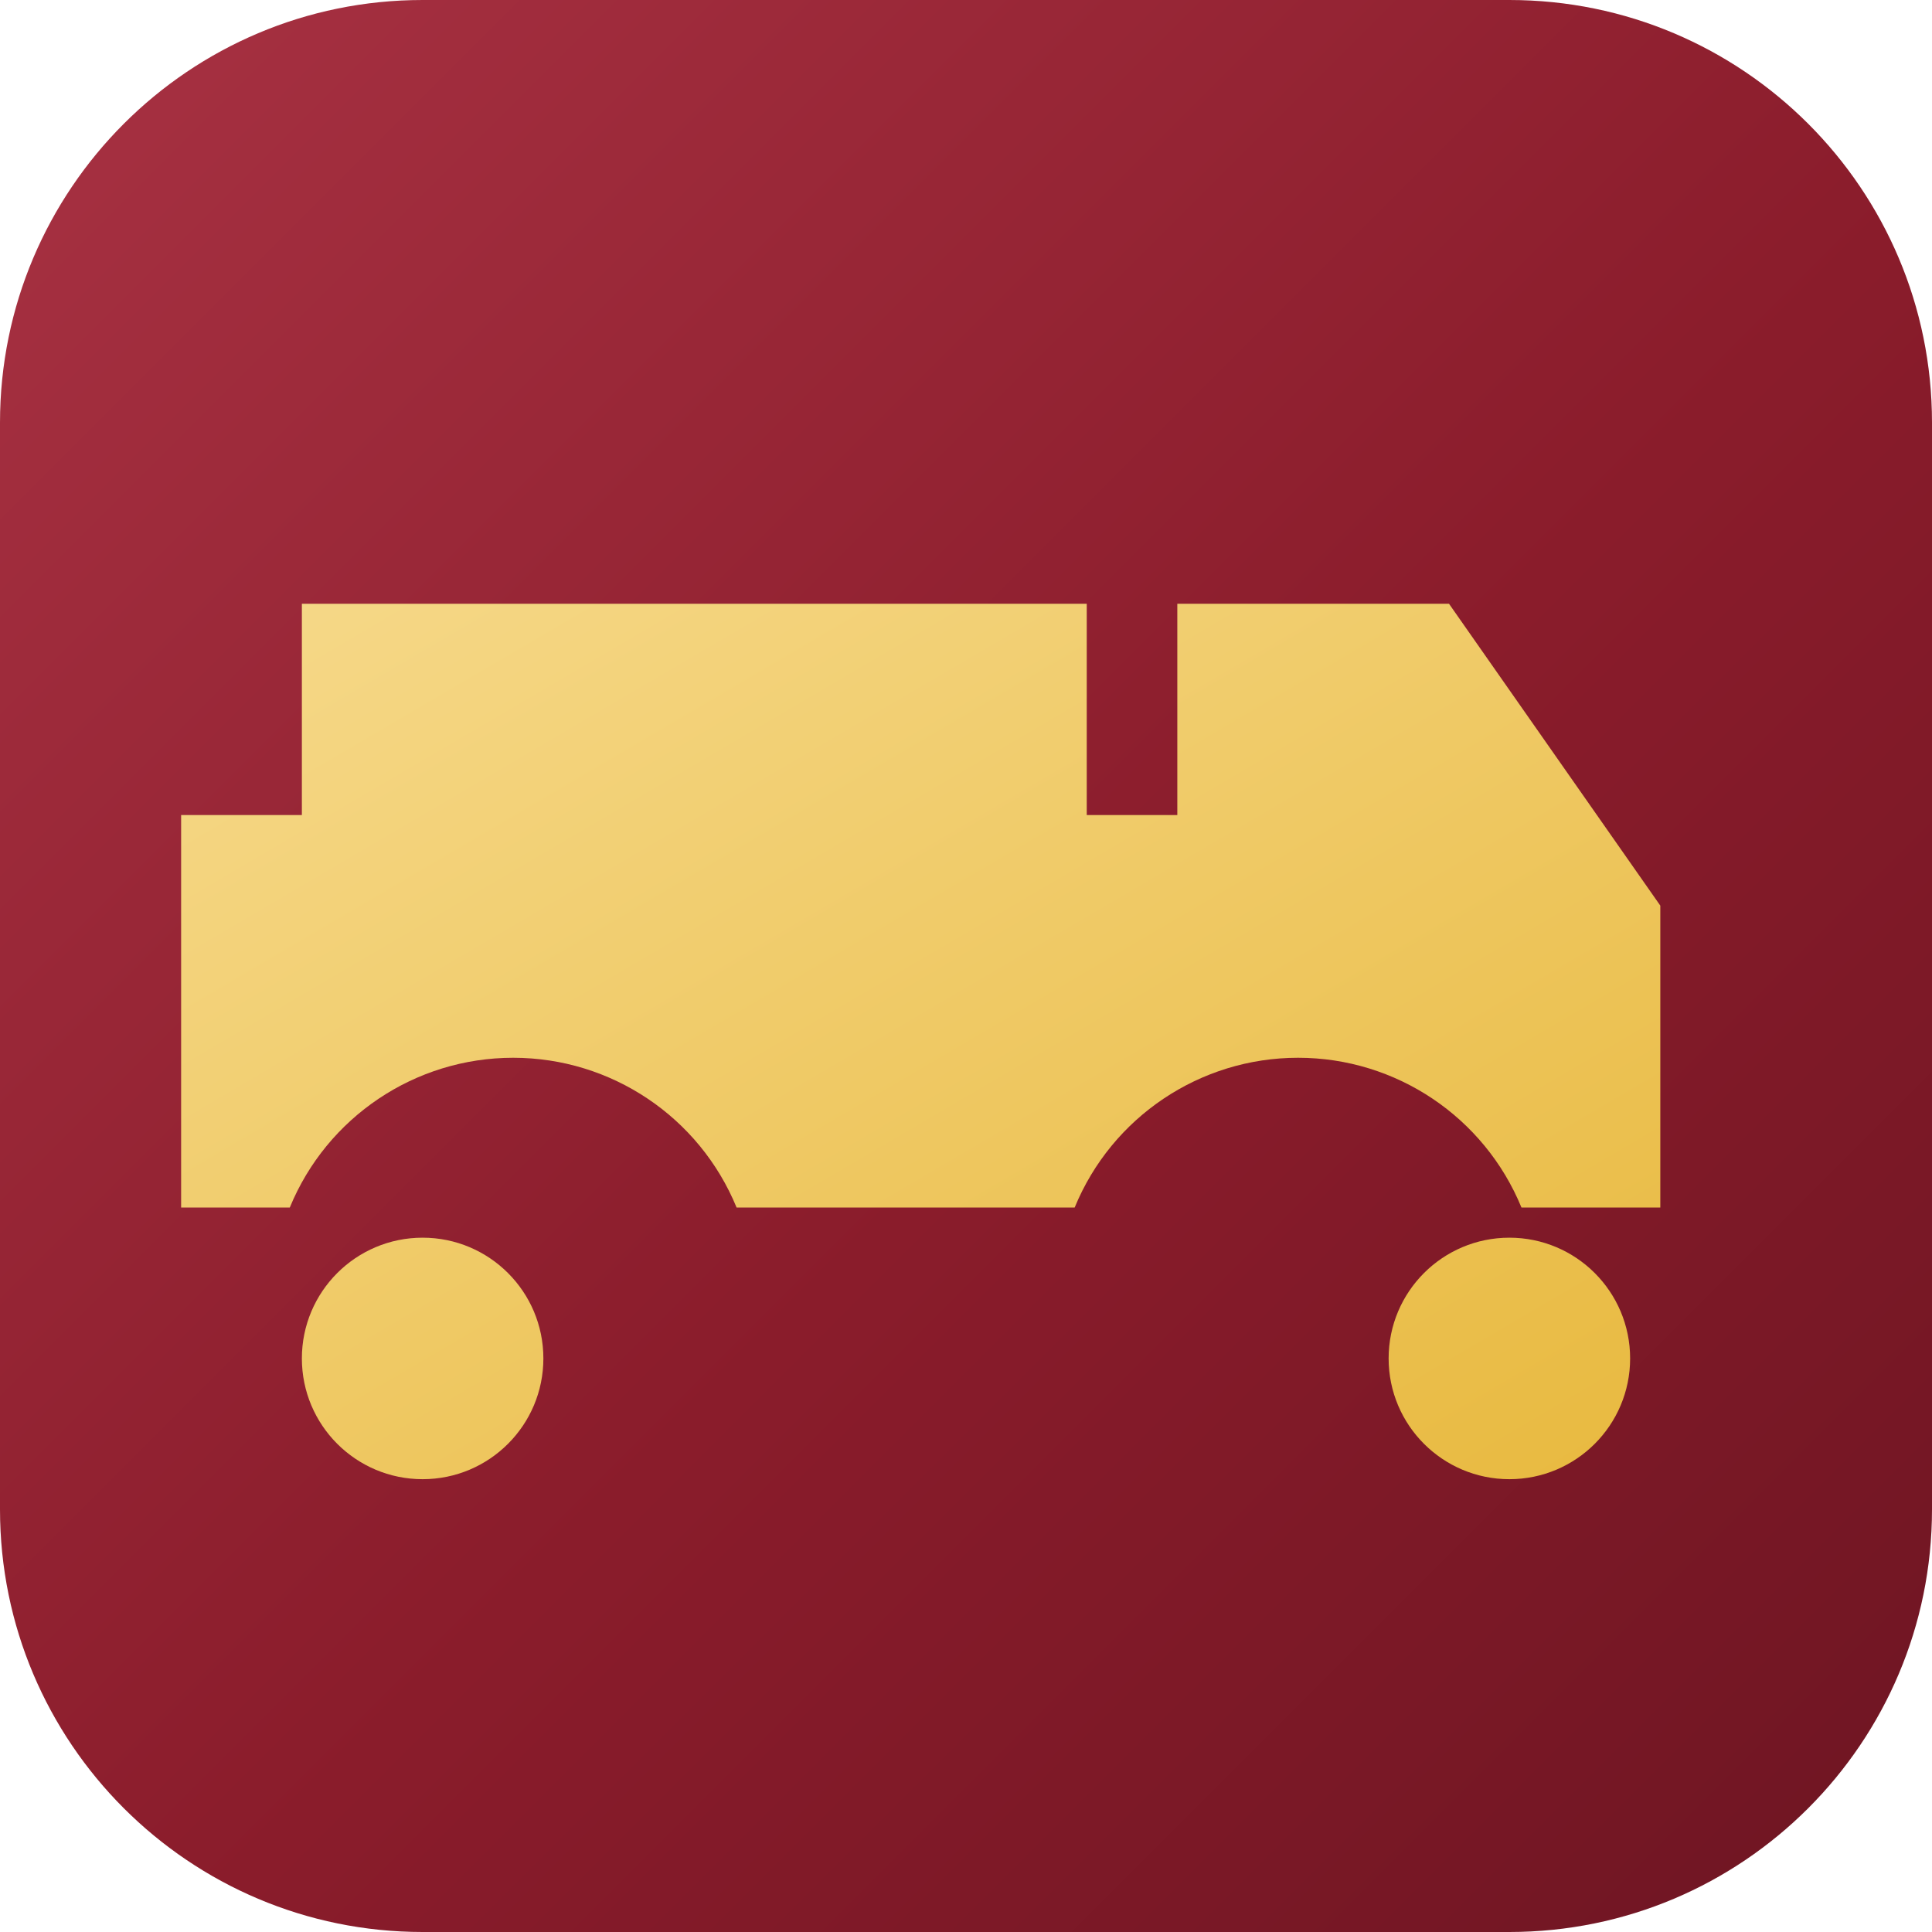
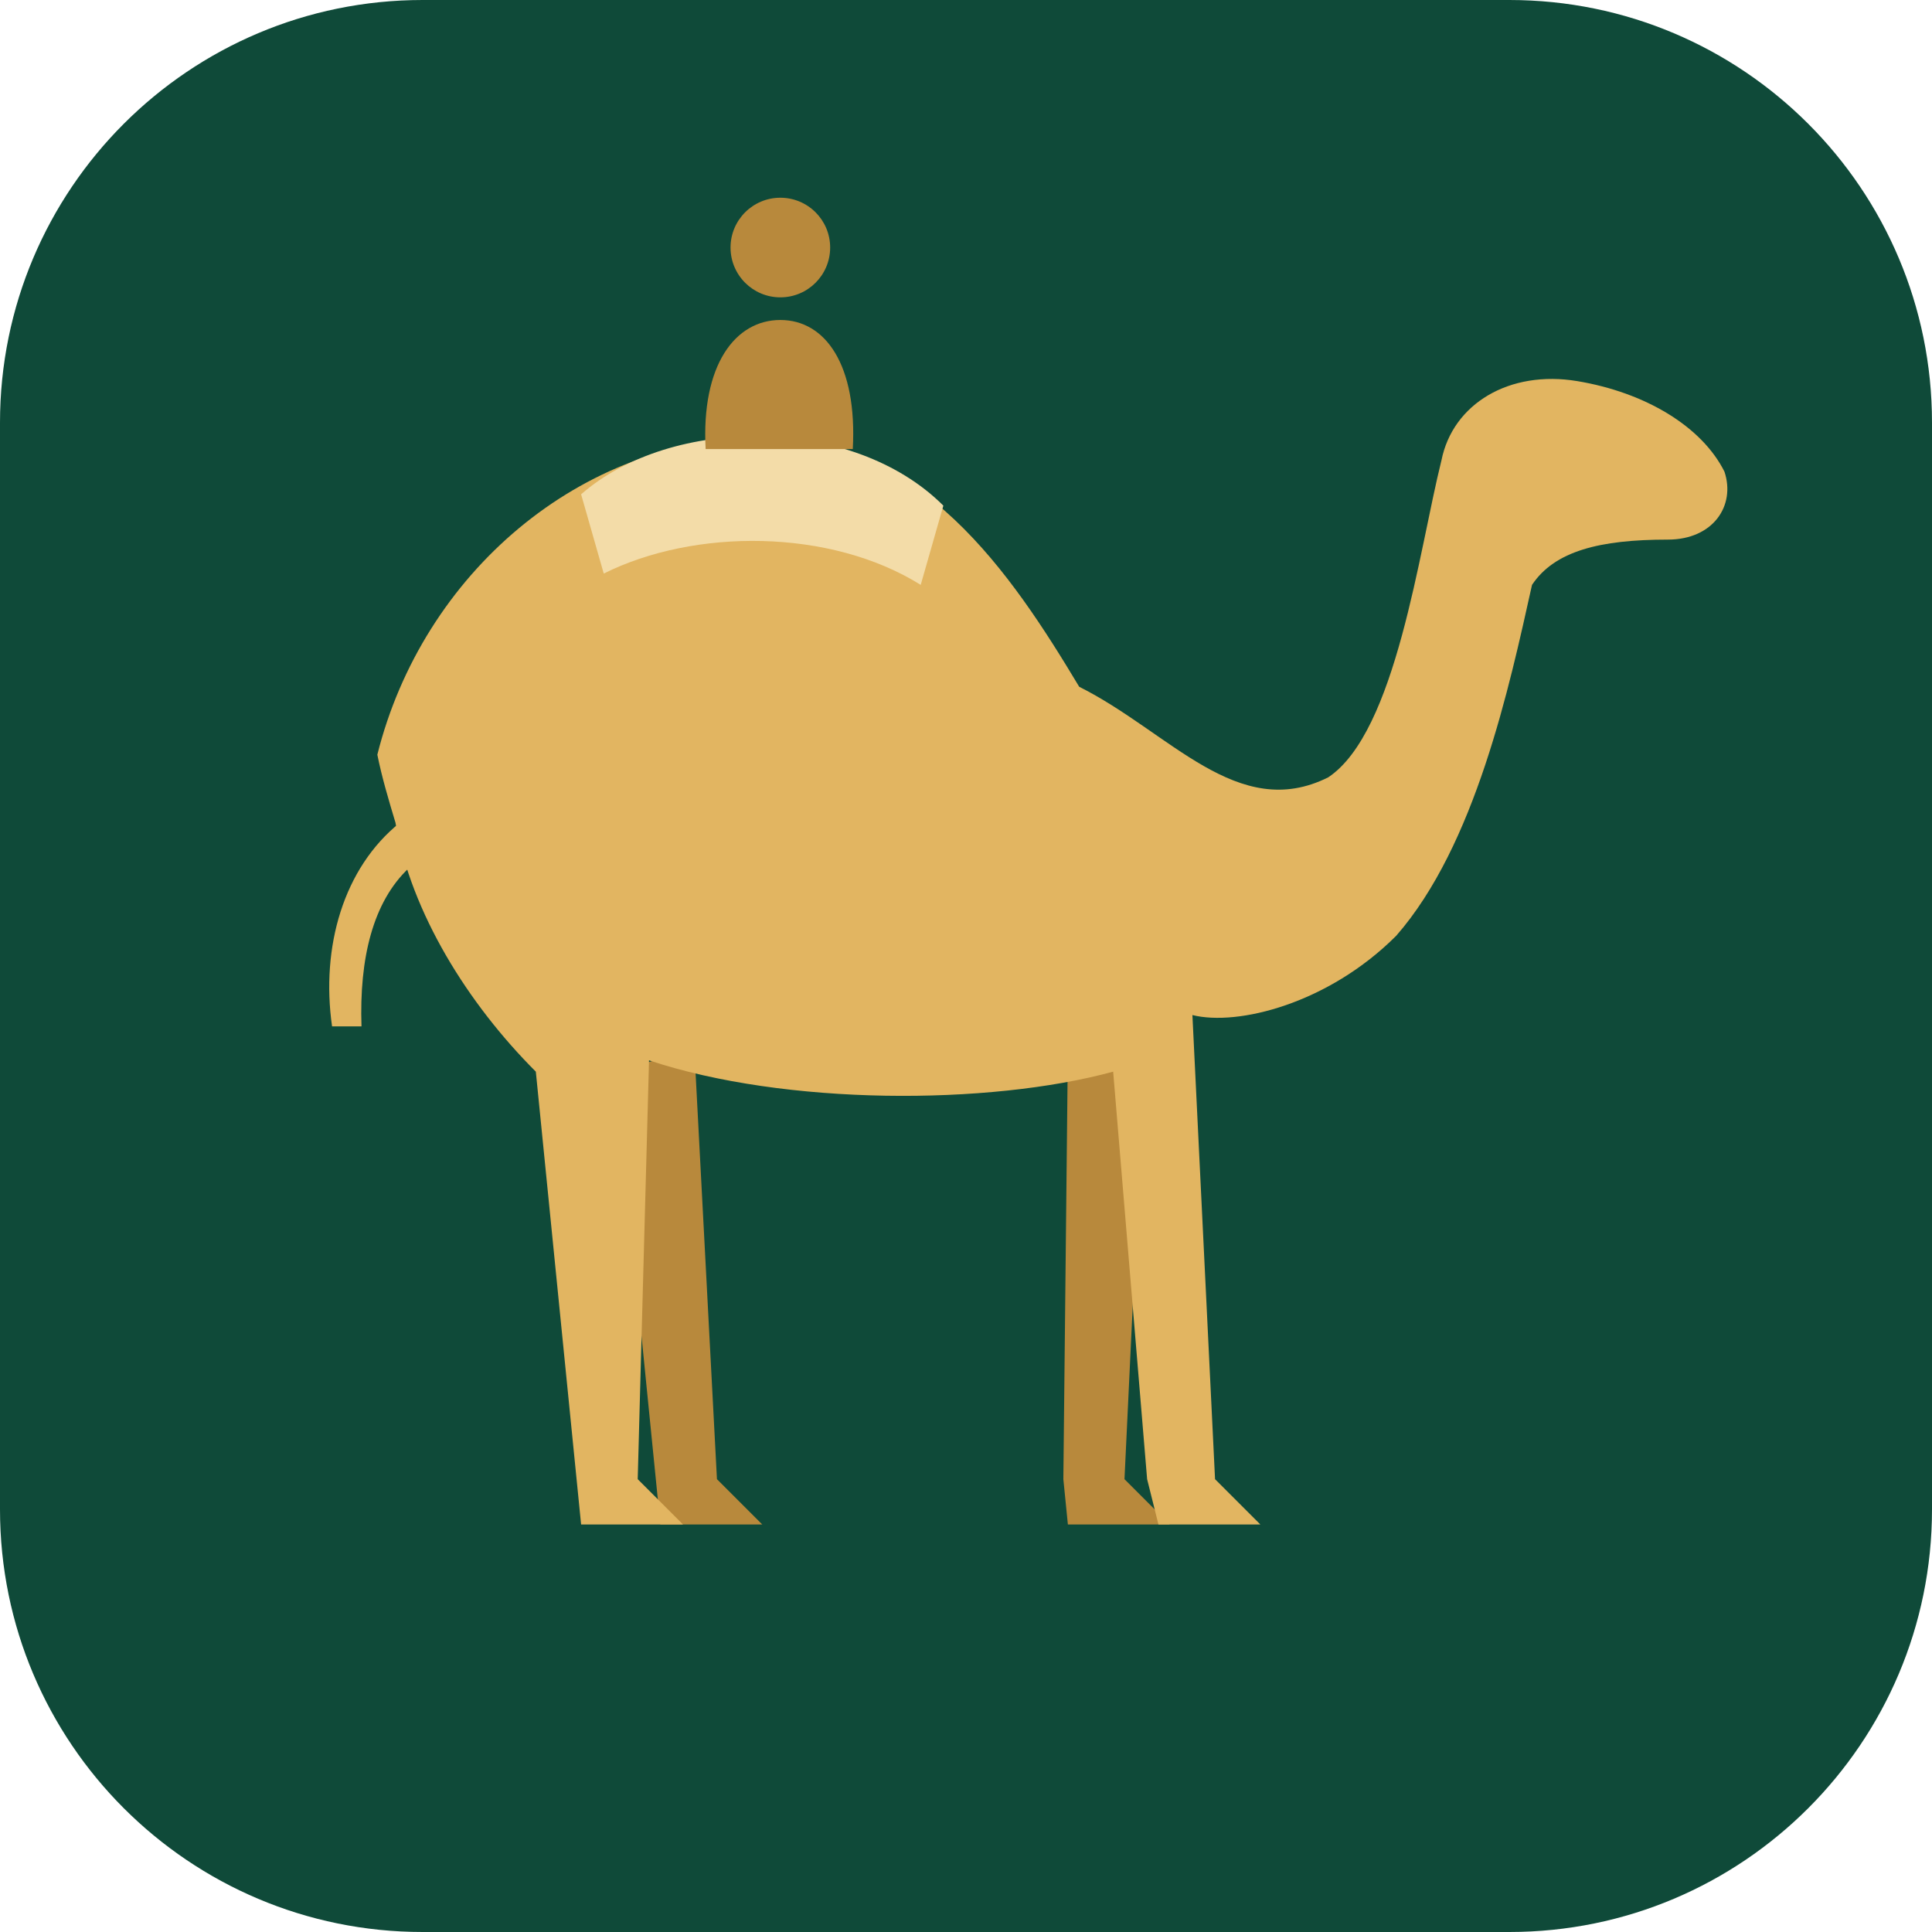
<svg xmlns="http://www.w3.org/2000/svg" viewBox="0 0 64 64">
-   <defs>
-     <linearGradient id="b" x1="0" y1="0" x2="1" y2="1">
-       <stop offset="0" stop-color="#a83243" />
-       <stop offset=".55" stop-color="#8a1c2b" />
-       <stop offset="1" stop-color="#6d1522" />
-     </linearGradient>
-     <linearGradient id="g" x1="0" y1="0" x2="1" y2="1">
-       <stop offset="0" stop-color="#f6d98a" />
-       <stop offset="1" stop-color="#e8b93f" />
-     </linearGradient>
-   </defs>
-   <rect width="64" height="64" rx="14" fill="url(#b)" />
-   <path fill="url(#g)" d="M14 41a4 4 0 1 0 4 4 4 4 0 0 0-4-4Zm36 0a4 4 0 1 0 4 4 4 4 0 0 0-4-4ZM10 20h26v7H10Zm29 0h9l7 10v10h-4.6a8 8 0 0 0-14.8 0H24.4a8 8 0 0 0-14.8 0H6V27h33Z" />
+   <rect width="64" height="64" rx="14" fill="#0f4a39" />
+   <g transform="translate(3.5 4) scale(0.75)">
+     <g transform="translate(0 6)">
+       <path fill="#b8893c" d="M46 33L45 54L47 56L42.5 56L42.3 54L42.5 35ZM26 35L27 54L29 56L24.5 56L24.3 54L22.5 36Z" />
+       <path fill="#e2b561" d="M13 25C10.5 27 9.5 30.5 10 34L11.3 34C11.2 31 11.8 28.5 13.4 27Z" />
+       <path fill="#e2b561" d="M12 22C14 14 21 8 29 8C36 8 40 14 43 19C47 21 50 25 54 23C57 21 58 13 59 9C59.5 6.5 62 5 65 5.5C68 6 70.5 7.5 71.5 9.5C72 11 71 12.5 69 12.5C66 12.5 64 13 63 14.5C62 19 60.5 26 57 30C54 33 50 34 48 33.5L49 54L51 56L46.5 56L46 54L44.5 36C39 37.5 30 37.5 24 35.5L23.5 54L25.5 56L21 56L20.8 54L19 36C16 33 13.5 29 12.8 25C12.5 24 12.2 23 12 22Z" />
+       <path fill="#f3dca8" d="M21 10.5C25 7 33 7 37 11L36 14.5C32 12 26 12 22 14Z" />
+       <path fill="#b8893c" d="M26.5 8.5C26.3 4.8 27.8 2.8 29.8 2.8C31.8 2.8 33.2 4.8 33 8.5Z" />
+       <circle fill="#b8893c" cx="29.8" cy="-0.4" r="2.2" />
+     </g>
+   </g>
</svg>
